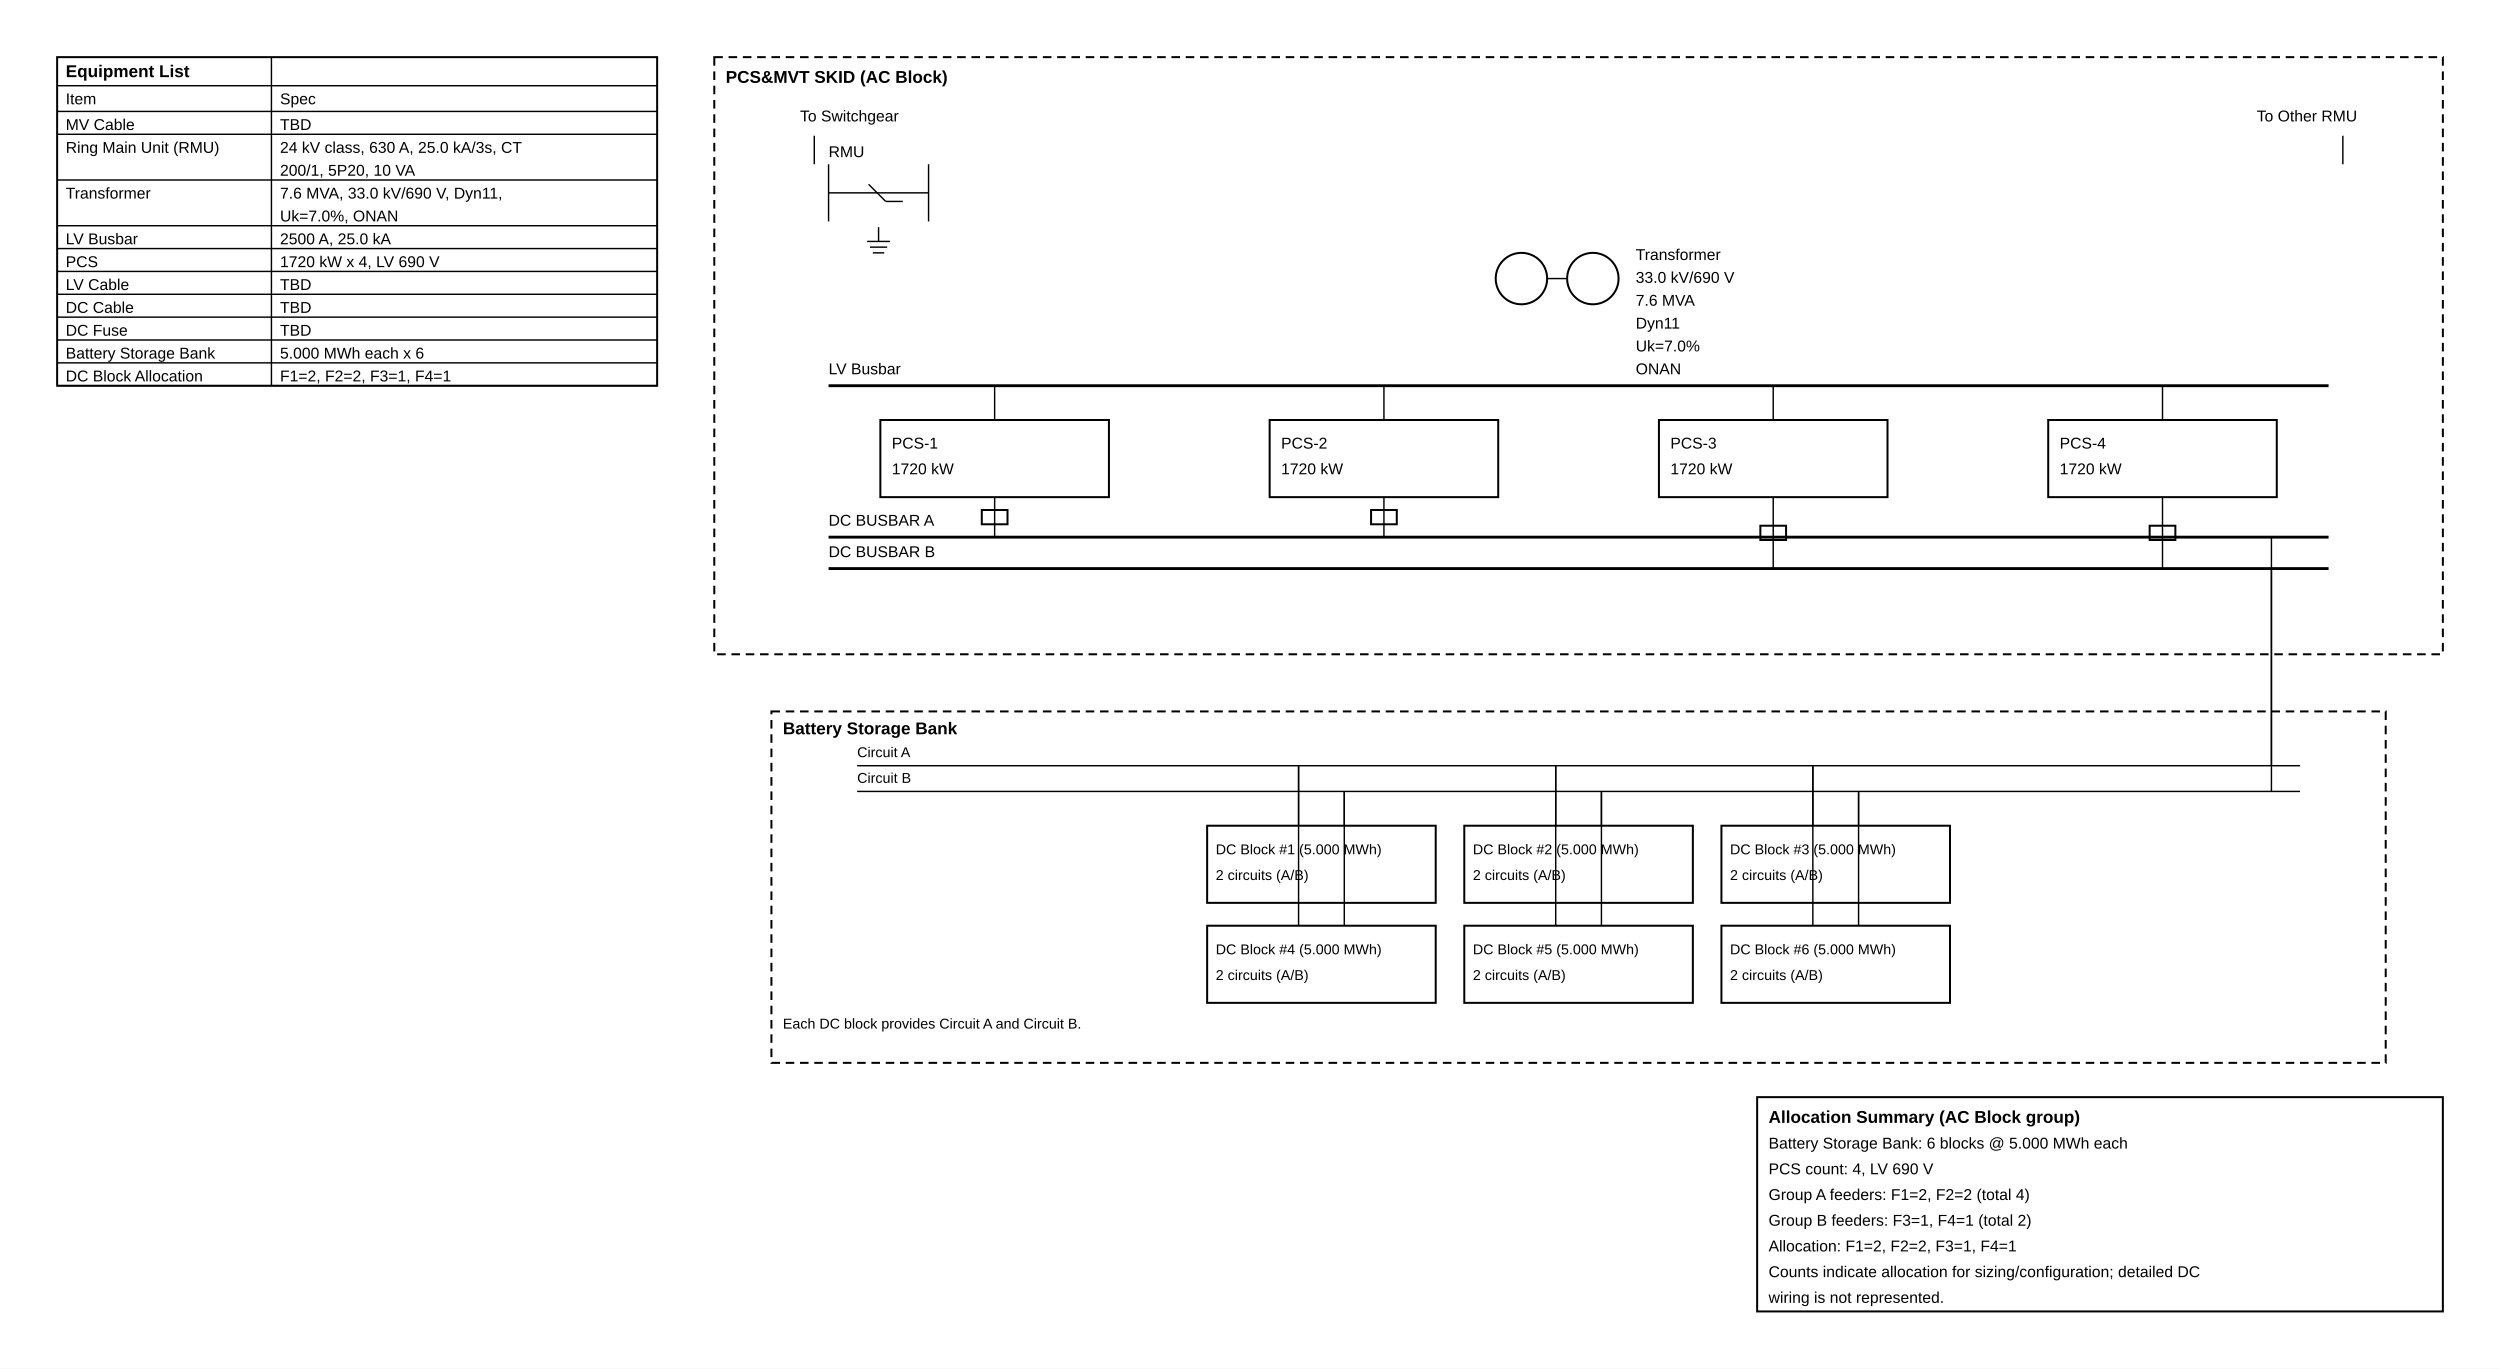
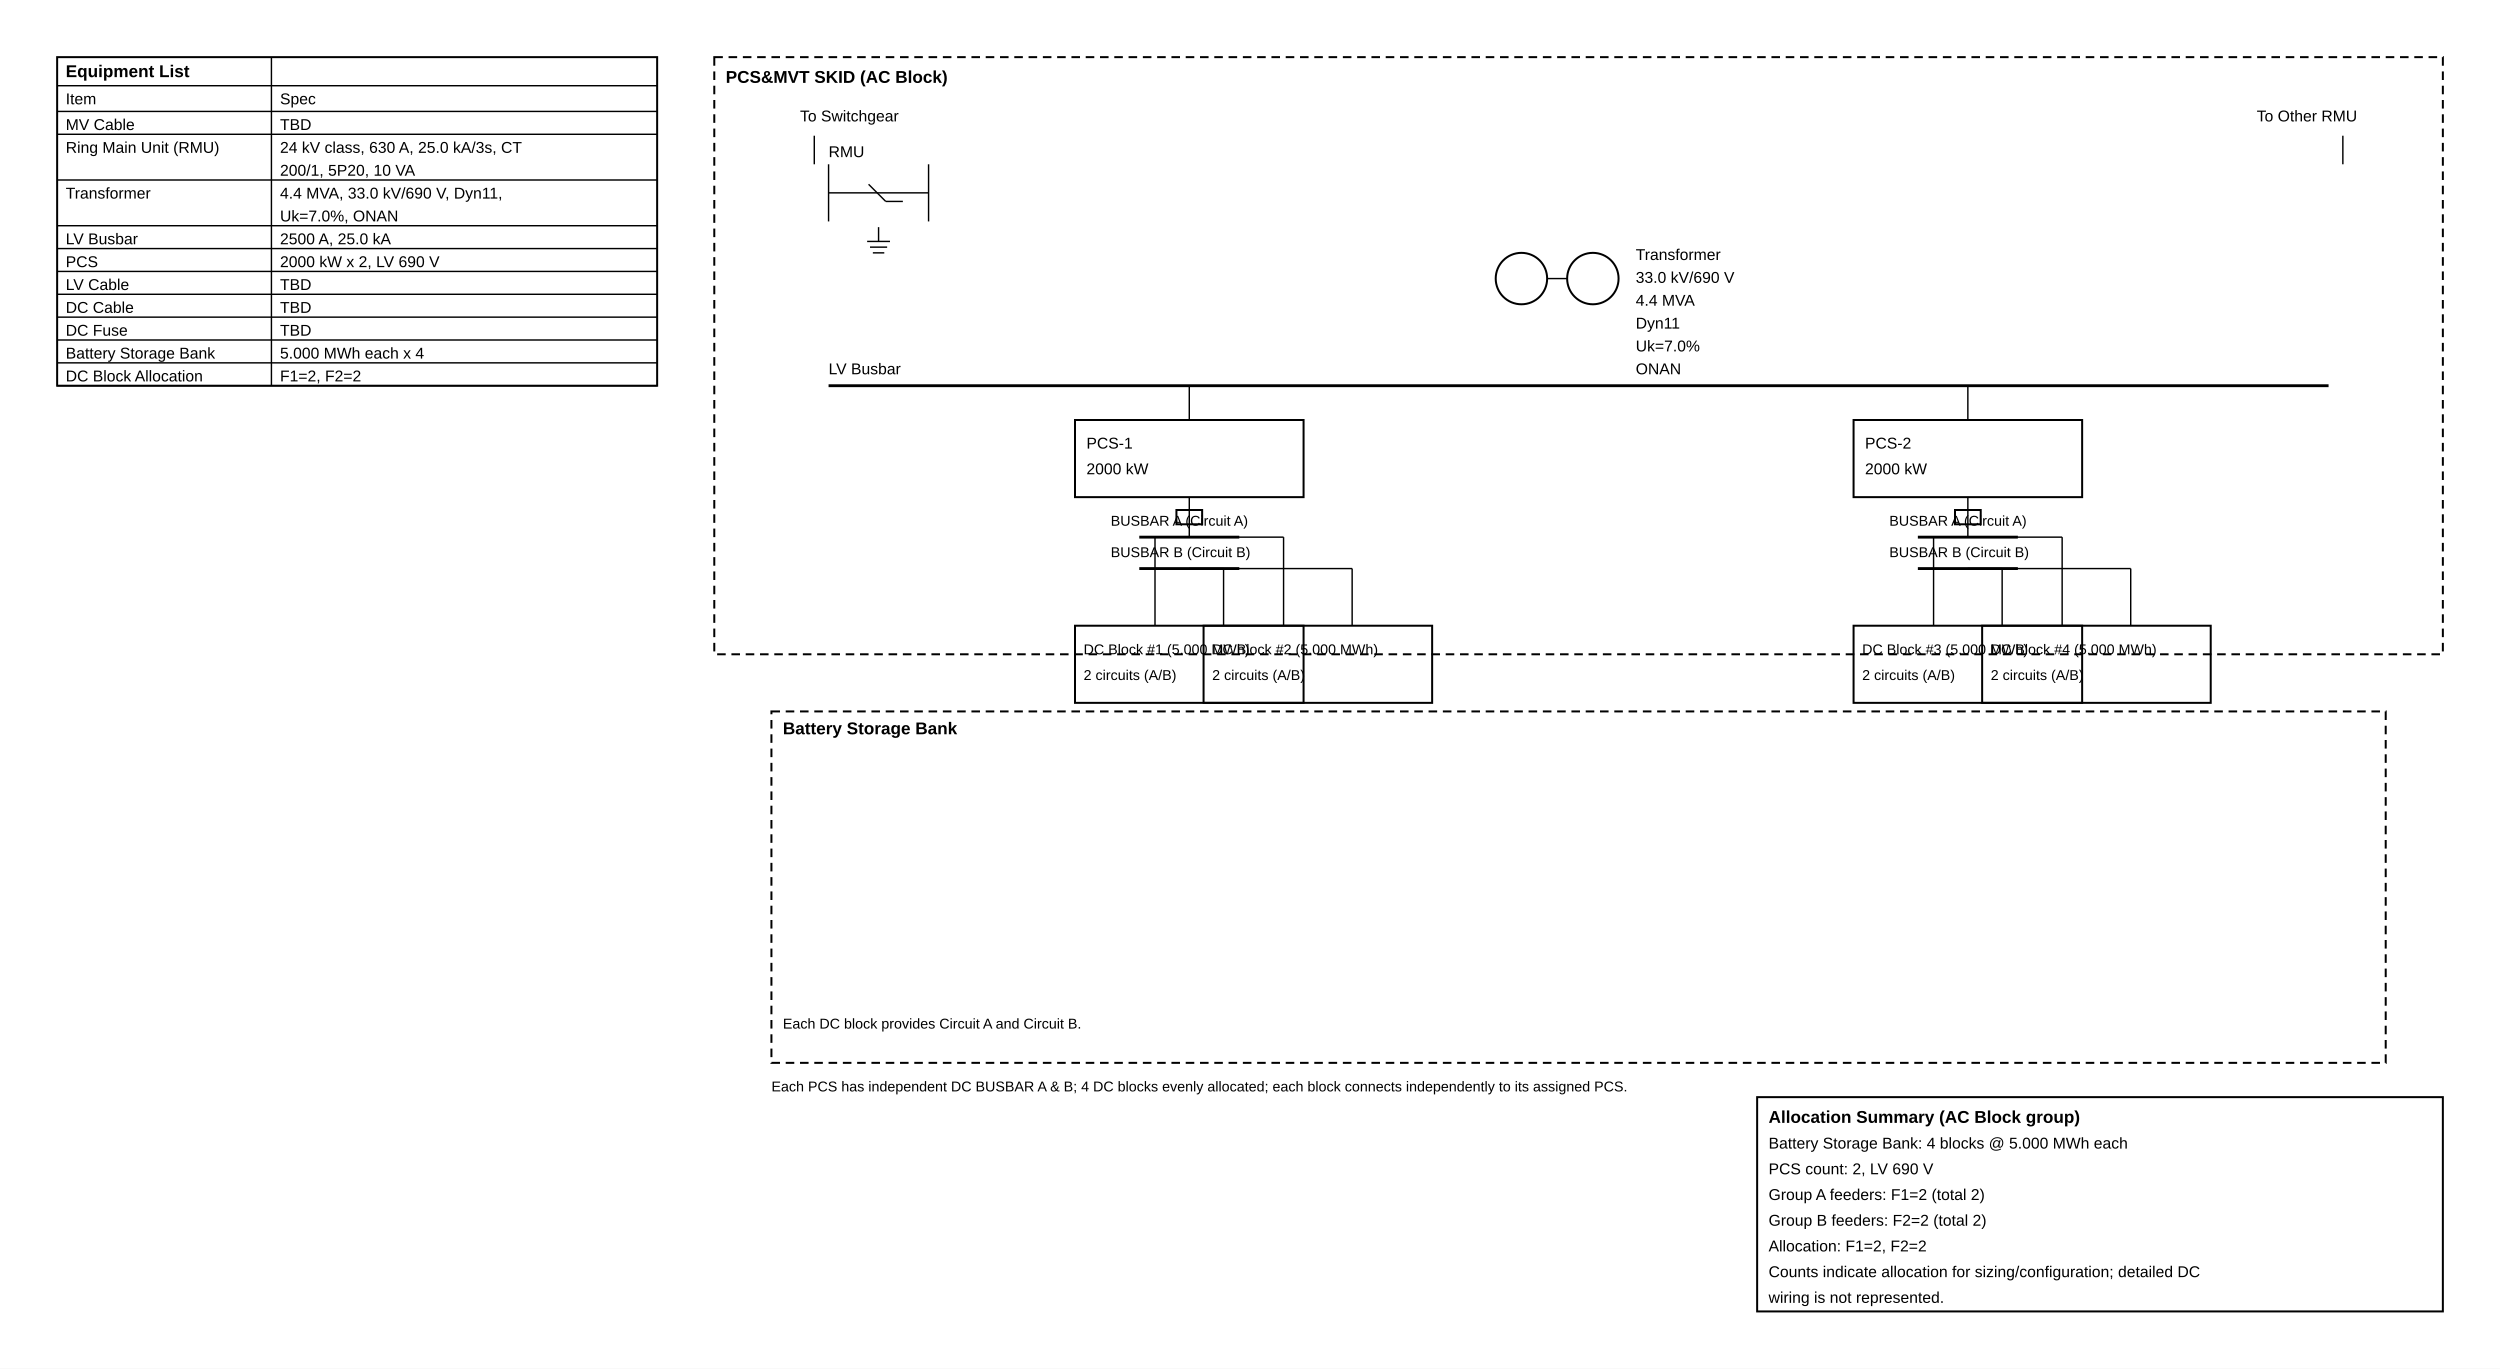
<svg xmlns="http://www.w3.org/2000/svg" baseProfile="full" height="958.0px" version="1.1" viewBox="0 0 1750 958.0" width="1750px">
  <defs />
  <style type="text/css">
svg { font-family: Arial, 'DejaVu Sans', sans-serif; font-size: 11px; }
.outline { stroke: #000000; stroke-width: 1.4; fill: none; }
.thin { stroke: #000000; stroke-width: 1.0; fill: none; }
.thick { stroke: #000000; stroke-width: 2.0; fill: none; }
.dash { stroke: #000000; stroke-width: 1.4; fill: none; stroke-dasharray: 6,4; }
.label { fill: #000000; }
.title { font-size: 12px; font-weight: bold; }
.small { font-size: 10px; }
</style>
  <rect fill="#ffffff" height="958.0" width="1750" x="0" y="0" />
  <rect class="outline" height="230" width="420" x="40" y="40" />
  <line class="thin" x1="190" x2="190" y1="40" y2="270" />
  <line class="thin" x1="40" x2="460" y1="60" y2="60" />
  <line class="thin" x1="40" x2="460" y1="78" y2="78" />
  <text class="label title" x="46" y="54">Equipment List</text>
  <text class="label" x="46" y="73">Item</text>
  <text class="label" x="196" y="73">Spec</text>
  <text class="label" x="46" y="91">MV Cable</text>
  <text class="label" x="196" y="91">TBD</text>
  <line class="thin" x1="40" x2="460" y1="94" y2="94" />
  <text class="label" x="46" y="107">Ring Main Unit (RMU)</text>
  <text class="label" x="196" y="107">24 kV class, 630 A, 25.0 kA/3s, CT</text>
  <text class="label" x="196" y="123">200/1, 5P20, 10 VA</text>
  <line class="thin" x1="40" x2="460" y1="126" y2="126" />
  <text class="label" x="46" y="139">Transformer</text>
-   <text class="label" x="196" y="139">7.6 MVA, 33.0 kV/690 V, Dyn11,</text>
+   <text class="label" x="196" y="139">4.4 MVA, 33.0 kV/690 V, Dyn11,</text>
  <text class="label" x="196" y="155">Uk=7.0%, ONAN</text>
  <line class="thin" x1="40" x2="460" y1="158" y2="158" />
  <text class="label" x="46" y="171">LV Busbar</text>
  <text class="label" x="196" y="171">2500 A, 25.0 kA</text>
  <line class="thin" x1="40" x2="460" y1="174" y2="174" />
  <text class="label" x="46" y="187">PCS</text>
-   <text class="label" x="196" y="187">1720 kW x 4, LV 690 V</text>
+   <text class="label" x="196" y="187">2000 kW x 2, LV 690 V</text>
  <line class="thin" x1="40" x2="460" y1="190" y2="190" />
  <text class="label" x="46" y="203">LV Cable</text>
  <text class="label" x="196" y="203">TBD</text>
  <line class="thin" x1="40" x2="460" y1="206" y2="206" />
  <text class="label" x="46" y="219">DC Cable</text>
  <text class="label" x="196" y="219">TBD</text>
  <line class="thin" x1="40" x2="460" y1="222" y2="222" />
  <text class="label" x="46" y="235">DC Fuse</text>
  <text class="label" x="196" y="235">TBD</text>
  <line class="thin" x1="40" x2="460" y1="238" y2="238" />
  <text class="label" x="46" y="251">Battery Storage Bank</text>
-   <text class="label" x="196" y="251">5.000 MWh each x 6</text>
+   <text class="label" x="196" y="251">5.000 MWh each x 4</text>
  <line class="thin" x1="40" x2="460" y1="254" y2="254" />
  <text class="label" x="46" y="267">DC Block Allocation</text>
-   <text class="label" x="196" y="267">F1=2, F2=2, F3=1, F4=1</text>
+   <text class="label" x="196" y="267">F1=2, F2=2</text>
  <line class="thin" x1="40" x2="460" y1="270" y2="270" />
  <rect class="dash" height="418" width="1210" x="500" y="40" />
  <text class="label title" x="508" y="58">PCS&amp;MVT SKID (AC Block)</text>
  <text class="label" x="560" y="85">To Switchgear</text>
  <text class="label" text-anchor="end" x="1650" y="85">To Other RMU</text>
  <line class="thin" x1="570" x2="570" y1="95" y2="115" />
  <line class="thin" x1="1640" x2="1640" y1="95" y2="115" />
  <text class="label" x="580" y="110">RMU</text>
  <line class="thin" x1="580" x2="580" y1="115" y2="155" />
  <line class="thin" x1="650" x2="650" y1="115" y2="155" />
  <line class="thin" x1="580" x2="650" y1="135" y2="135" />
  <line class="thin" x1="608" x2="620" y1="129" y2="141" />
  <line class="thin" x1="620" x2="632" y1="141" y2="141" />
  <line class="thin" x1="615" x2="615" y1="159" y2="169" />
  <line class="thin" x1="607" x2="623" y1="169" y2="169" />
  <line class="thin" x1="609" x2="621" y1="173" y2="173" />
  <line class="thin" x1="611" x2="619" y1="177" y2="177" />
  <circle class="outline" cx="1065.0" cy="195" r="18" />
  <circle class="outline" cx="1115.0" cy="195" r="18" />
  <line class="thin" x1="1083.0" x2="1097.0" y1="195" y2="195" />
  <text class="label" x="1145.0" y="182">Transformer</text>
  <text class="label" x="1145.0" y="198">33.0 kV/690 V</text>
-   <text class="label" x="1145.0" y="214">7.6 MVA</text>
+   <text class="label" x="1145.0" y="214">4.4 MVA</text>
  <text class="label" x="1145.0" y="230">Dyn11</text>
  <text class="label" x="1145.0" y="246">Uk=7.0%</text>
  <text class="label" x="1145.0" y="262">ONAN</text>
  <line class="thick" x1="580" x2="1630" y1="270" y2="270" />
  <text class="label" x="580" y="262">LV Busbar</text>
-   <rect class="outline" height="54" width="160.0" x="616.25" y="294" />
-   <text class="label" x="624.25" y="314">PCS-1</text>
-   <text class="label" x="624.25" y="332">1720 kW</text>
-   <line class="thin" x1="696.25" x2="696.25" y1="270" y2="294" />
-   <rect class="outline" height="54" width="160.0" x="888.75" y="294" />
-   <text class="label" x="896.75" y="314">PCS-2</text>
-   <text class="label" x="896.75" y="332">1720 kW</text>
-   <line class="thin" x1="968.75" x2="968.75" y1="270" y2="294" />
-   <rect class="outline" height="54" width="160.0" x="1161.25" y="294" />
-   <text class="label" x="1169.25" y="314">PCS-3</text>
-   <text class="label" x="1169.25" y="332">1720 kW</text>
-   <line class="thin" x1="1241.25" x2="1241.25" y1="270" y2="294" />
-   <rect class="outline" height="54" width="160.0" x="1433.75" y="294" />
-   <text class="label" x="1441.75" y="314">PCS-4</text>
-   <text class="label" x="1441.75" y="332">1720 kW</text>
-   <line class="thin" x1="1513.75" x2="1513.75" y1="270" y2="294" />
-   <line class="thick" x1="580" x2="1630" y1="376" y2="376" />
-   <text class="label" x="580" y="368">DC BUSBAR A</text>
-   <line class="thick" x1="580" x2="1630" y1="398" y2="398" />
-   <text class="label" x="580" y="390">DC BUSBAR B</text>
-   <line class="thin" x1="696.25" x2="696.25" y1="348" y2="376" />
-   <rect class="outline" height="10" width="18" x="687.25" y="357.0" />
-   <line class="thin" x1="968.75" x2="968.75" y1="348" y2="376" />
-   <rect class="outline" height="10" width="18" x="959.75" y="357.0" />
-   <line class="thin" x1="1241.25" x2="1241.25" y1="348" y2="398" />
-   <rect class="outline" height="10" width="18" x="1232.25" y="368.0" />
-   <line class="thin" x1="1513.75" x2="1513.75" y1="348" y2="398" />
-   <rect class="outline" height="10" width="18" x="1504.75" y="368.0" />
+   <rect class="outline" height="54" width="160.0" x="752.5" y="294" />
+   <text class="label" x="760.5" y="314">PCS-1</text>
+   <text class="label" x="760.5" y="332">2000 kW</text>
+   <line class="thin" x1="832.5" x2="832.5" y1="270" y2="294" />
+   <rect class="outline" height="54" width="160.0" x="1297.5" y="294" />
+   <text class="label" x="1305.5" y="314">PCS-2</text>
+   <text class="label" x="1305.5" y="332">2000 kW</text>
+   <line class="thin" x1="1377.5" x2="1377.5" y1="270" y2="294" />
+   <line class="thick" x1="797.5" x2="867.5" y1="376" y2="376" />
+   <text class="small" x="777.5" y="368">BUSBAR A (Circuit A)</text>
+   <line class="thick" x1="797.5" x2="867.5" y1="398" y2="398" />
+   <text class="small" x="777.5" y="390">BUSBAR B (Circuit B)</text>
+   <line class="thin" x1="832.5" x2="832.5" y1="348" y2="376" />
+   <rect class="outline" height="10" width="18" x="823.5" y="357.0" />
+   <line class="thick" x1="1342.5" x2="1412.5" y1="376" y2="376" />
+   <text class="small" x="1322.5" y="368">BUSBAR A (Circuit A)</text>
+   <line class="thick" x1="1342.5" x2="1412.5" y1="398" y2="398" />
+   <text class="small" x="1322.5" y="390">BUSBAR B (Circuit B)</text>
+   <line class="thin" x1="1377.5" x2="1377.5" y1="348" y2="376" />
+   <rect class="outline" height="10" width="18" x="1368.5" y="357.0" />
  <rect class="dash" height="246.0" width="1130" x="540" y="498" />
  <text class="label title" x="548" y="514">Battery Storage Bank</text>
-   <line class="thin" x1="600" x2="1610" y1="536" y2="536" />
-   <text class="small" x="600" y="530">Circuit A</text>
-   <line class="thin" x1="600" x2="1610" y1="554" y2="554" />
-   <text class="small" x="600" y="548">Circuit B</text>
-   <line class="thin" x1="1590" x2="1590" y1="376" y2="536" />
-   <line class="thin" x1="1590" x2="1590" y1="398" y2="554" />
-   <rect class="outline" height="54" width="160.0" x="845.0" y="578.0" />
-   <text class="small" x="851.0" y="598.0">DC Block #1 (5.000 MWh)</text>
-   <text class="small" x="851.0" y="616.0">2 circuits (A/B)</text>
-   <line class="thin" x1="909.0" x2="909.0" y1="578.0" y2="536" />
-   <line class="thin" x1="941.0" x2="941.0" y1="578.0" y2="554" />
-   <rect class="outline" height="54" width="160.0" x="1025.0" y="578.0" />
-   <text class="small" x="1031.0" y="598.0">DC Block #2 (5.000 MWh)</text>
-   <text class="small" x="1031.0" y="616.0">2 circuits (A/B)</text>
-   <line class="thin" x1="1089.0" x2="1089.0" y1="578.0" y2="536" />
-   <line class="thin" x1="1121.0" x2="1121.0" y1="578.0" y2="554" />
-   <rect class="outline" height="54" width="160.0" x="1205.0" y="578.0" />
-   <text class="small" x="1211.0" y="598.0">DC Block #3 (5.000 MWh)</text>
-   <text class="small" x="1211.0" y="616.0">2 circuits (A/B)</text>
-   <line class="thin" x1="1269.0" x2="1269.0" y1="578.0" y2="536" />
-   <line class="thin" x1="1301.0" x2="1301.0" y1="578.0" y2="554" />
-   <rect class="outline" height="54" width="160.0" x="845.0" y="648.0" />
-   <text class="small" x="851.0" y="668.0">DC Block #4 (5.000 MWh)</text>
-   <text class="small" x="851.0" y="686.0">2 circuits (A/B)</text>
-   <line class="thin" x1="909.0" x2="909.0" y1="648.0" y2="536" />
-   <line class="thin" x1="941.0" x2="941.0" y1="648.0" y2="554" />
-   <rect class="outline" height="54" width="160.0" x="1025.0" y="648.0" />
-   <text class="small" x="1031.0" y="668.0">DC Block #5 (5.000 MWh)</text>
-   <text class="small" x="1031.0" y="686.0">2 circuits (A/B)</text>
-   <line class="thin" x1="1089.0" x2="1089.0" y1="648.0" y2="536" />
-   <line class="thin" x1="1121.0" x2="1121.0" y1="648.0" y2="554" />
-   <rect class="outline" height="54" width="160.0" x="1205.0" y="648.0" />
-   <text class="small" x="1211.0" y="668.0">DC Block #6 (5.000 MWh)</text>
-   <text class="small" x="1211.0" y="686.0">2 circuits (A/B)</text>
-   <line class="thin" x1="1269.0" x2="1269.0" y1="648.0" y2="536" />
-   <line class="thin" x1="1301.0" x2="1301.0" y1="648.0" y2="554" />
+   <rect class="outline" height="54" width="160.0" x="752.5" y="438" />
+   <text class="small" x="758.5" y="458">DC Block #1 (5.000 MWh)</text>
+   <text class="small" x="758.5" y="476">2 circuits (A/B)</text>
+   <line class="thin" x1="808.5" x2="808.5" y1="438" y2="376" />
+   <line class="thin" x1="808.5" x2="832.5" y1="376" y2="376" />
+   <line class="thin" x1="856.5" x2="856.5" y1="438" y2="398" />
+   <line class="thin" x1="856.5" x2="832.5" y1="398" y2="398" />
+   <rect class="outline" height="54" width="160.0" x="842.5" y="438" />
+   <text class="small" x="848.5" y="458">DC Block #2 (5.000 MWh)</text>
+   <text class="small" x="848.5" y="476">2 circuits (A/B)</text>
+   <line class="thin" x1="898.5" x2="898.5" y1="438" y2="376" />
+   <line class="thin" x1="898.5" x2="832.5" y1="376" y2="376" />
+   <line class="thin" x1="946.5" x2="946.5" y1="438" y2="398" />
+   <line class="thin" x1="946.5" x2="832.5" y1="398" y2="398" />
+   <rect class="outline" height="54" width="160.0" x="1297.5" y="438" />
+   <text class="small" x="1303.5" y="458">DC Block #3 (5.000 MWh)</text>
+   <text class="small" x="1303.5" y="476">2 circuits (A/B)</text>
+   <line class="thin" x1="1353.5" x2="1353.5" y1="438" y2="376" />
+   <line class="thin" x1="1353.5" x2="1377.5" y1="376" y2="376" />
+   <line class="thin" x1="1401.5" x2="1401.5" y1="438" y2="398" />
+   <line class="thin" x1="1401.5" x2="1377.5" y1="398" y2="398" />
+   <rect class="outline" height="54" width="160.0" x="1387.5" y="438" />
+   <text class="small" x="1393.5" y="458">DC Block #4 (5.000 MWh)</text>
+   <text class="small" x="1393.5" y="476">2 circuits (A/B)</text>
+   <line class="thin" x1="1443.5" x2="1443.5" y1="438" y2="376" />
+   <line class="thin" x1="1443.5" x2="1377.5" y1="376" y2="376" />
+   <line class="thin" x1="1491.5" x2="1491.5" y1="438" y2="398" />
+   <line class="thin" x1="1491.5" x2="1377.5" y1="398" y2="398" />
+   <text class="small" x="540" y="764.0">Each PCS has independent DC BUSBAR A &amp; B; 4 DC blocks evenly allocated; each block connects independently to its assigned PCS.</text>
  <text class="small" x="548" y="720.0">Each DC block provides Circuit A and Circuit B.</text>
  <rect class="outline" height="150" width="480.0" x="1230.0" y="768.0" />
  <text class="label title" x="1238.0" y="786.0">Allocation Summary (AC Block group)</text>
-   <text class="label" x="1238.0" y="804.0">Battery Storage Bank: 6 blocks @ 5.000 MWh each</text>
-   <text class="label" x="1238.0" y="822.0">PCS count: 4, LV 690 V</text>
-   <text class="label" x="1238.0" y="840.0">Group A feeders: F1=2, F2=2 (total 4)</text>
-   <text class="label" x="1238.0" y="858.0">Group B feeders: F3=1, F4=1 (total 2)</text>
-   <text class="label" x="1238.0" y="876.0">Allocation: F1=2, F2=2, F3=1, F4=1</text>
+   <text class="label" x="1238.0" y="804.0">Battery Storage Bank: 4 blocks @ 5.000 MWh each</text>
+   <text class="label" x="1238.0" y="822.0">PCS count: 2, LV 690 V</text>
+   <text class="label" x="1238.0" y="840.0">Group A feeders: F1=2 (total 2)</text>
+   <text class="label" x="1238.0" y="858.0">Group B feeders: F2=2 (total 2)</text>
+   <text class="label" x="1238.0" y="876.0">Allocation: F1=2, F2=2</text>
  <text class="label" x="1238.0" y="894.0">Counts indicate allocation for sizing/configuration; detailed DC</text>
  <text class="label" x="1238.0" y="912.0">wiring is not represented.</text>
</svg>
